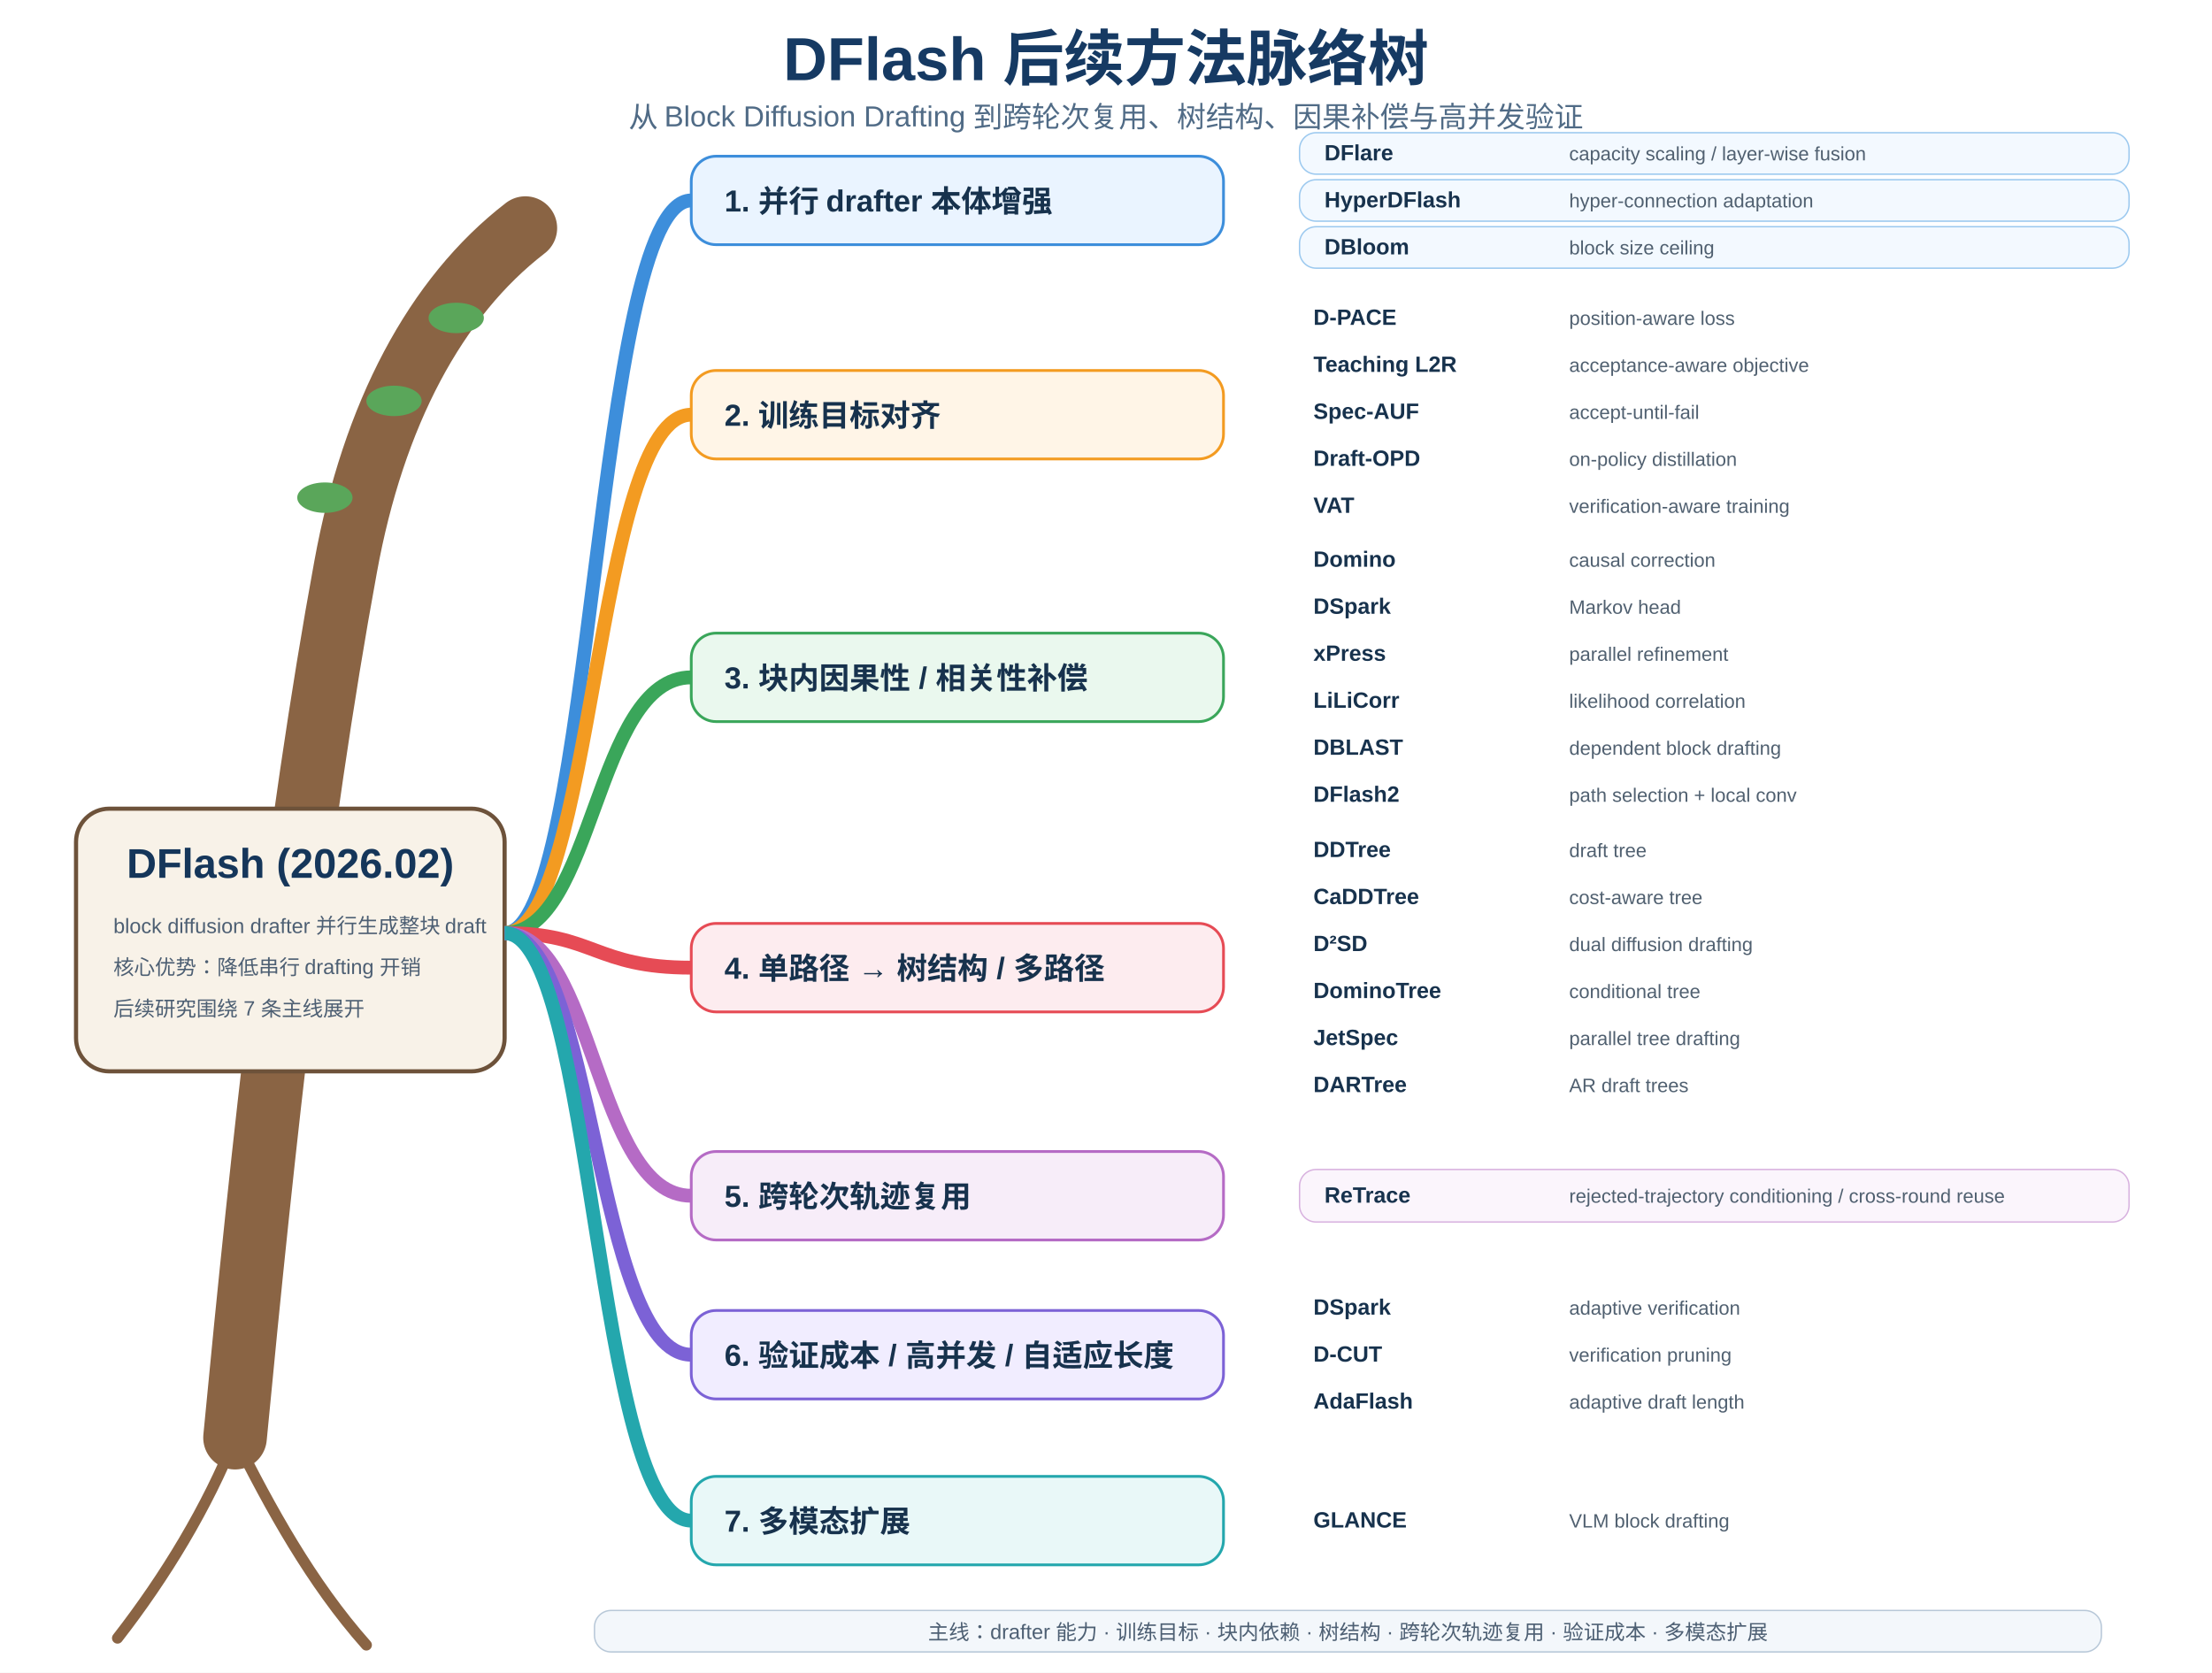
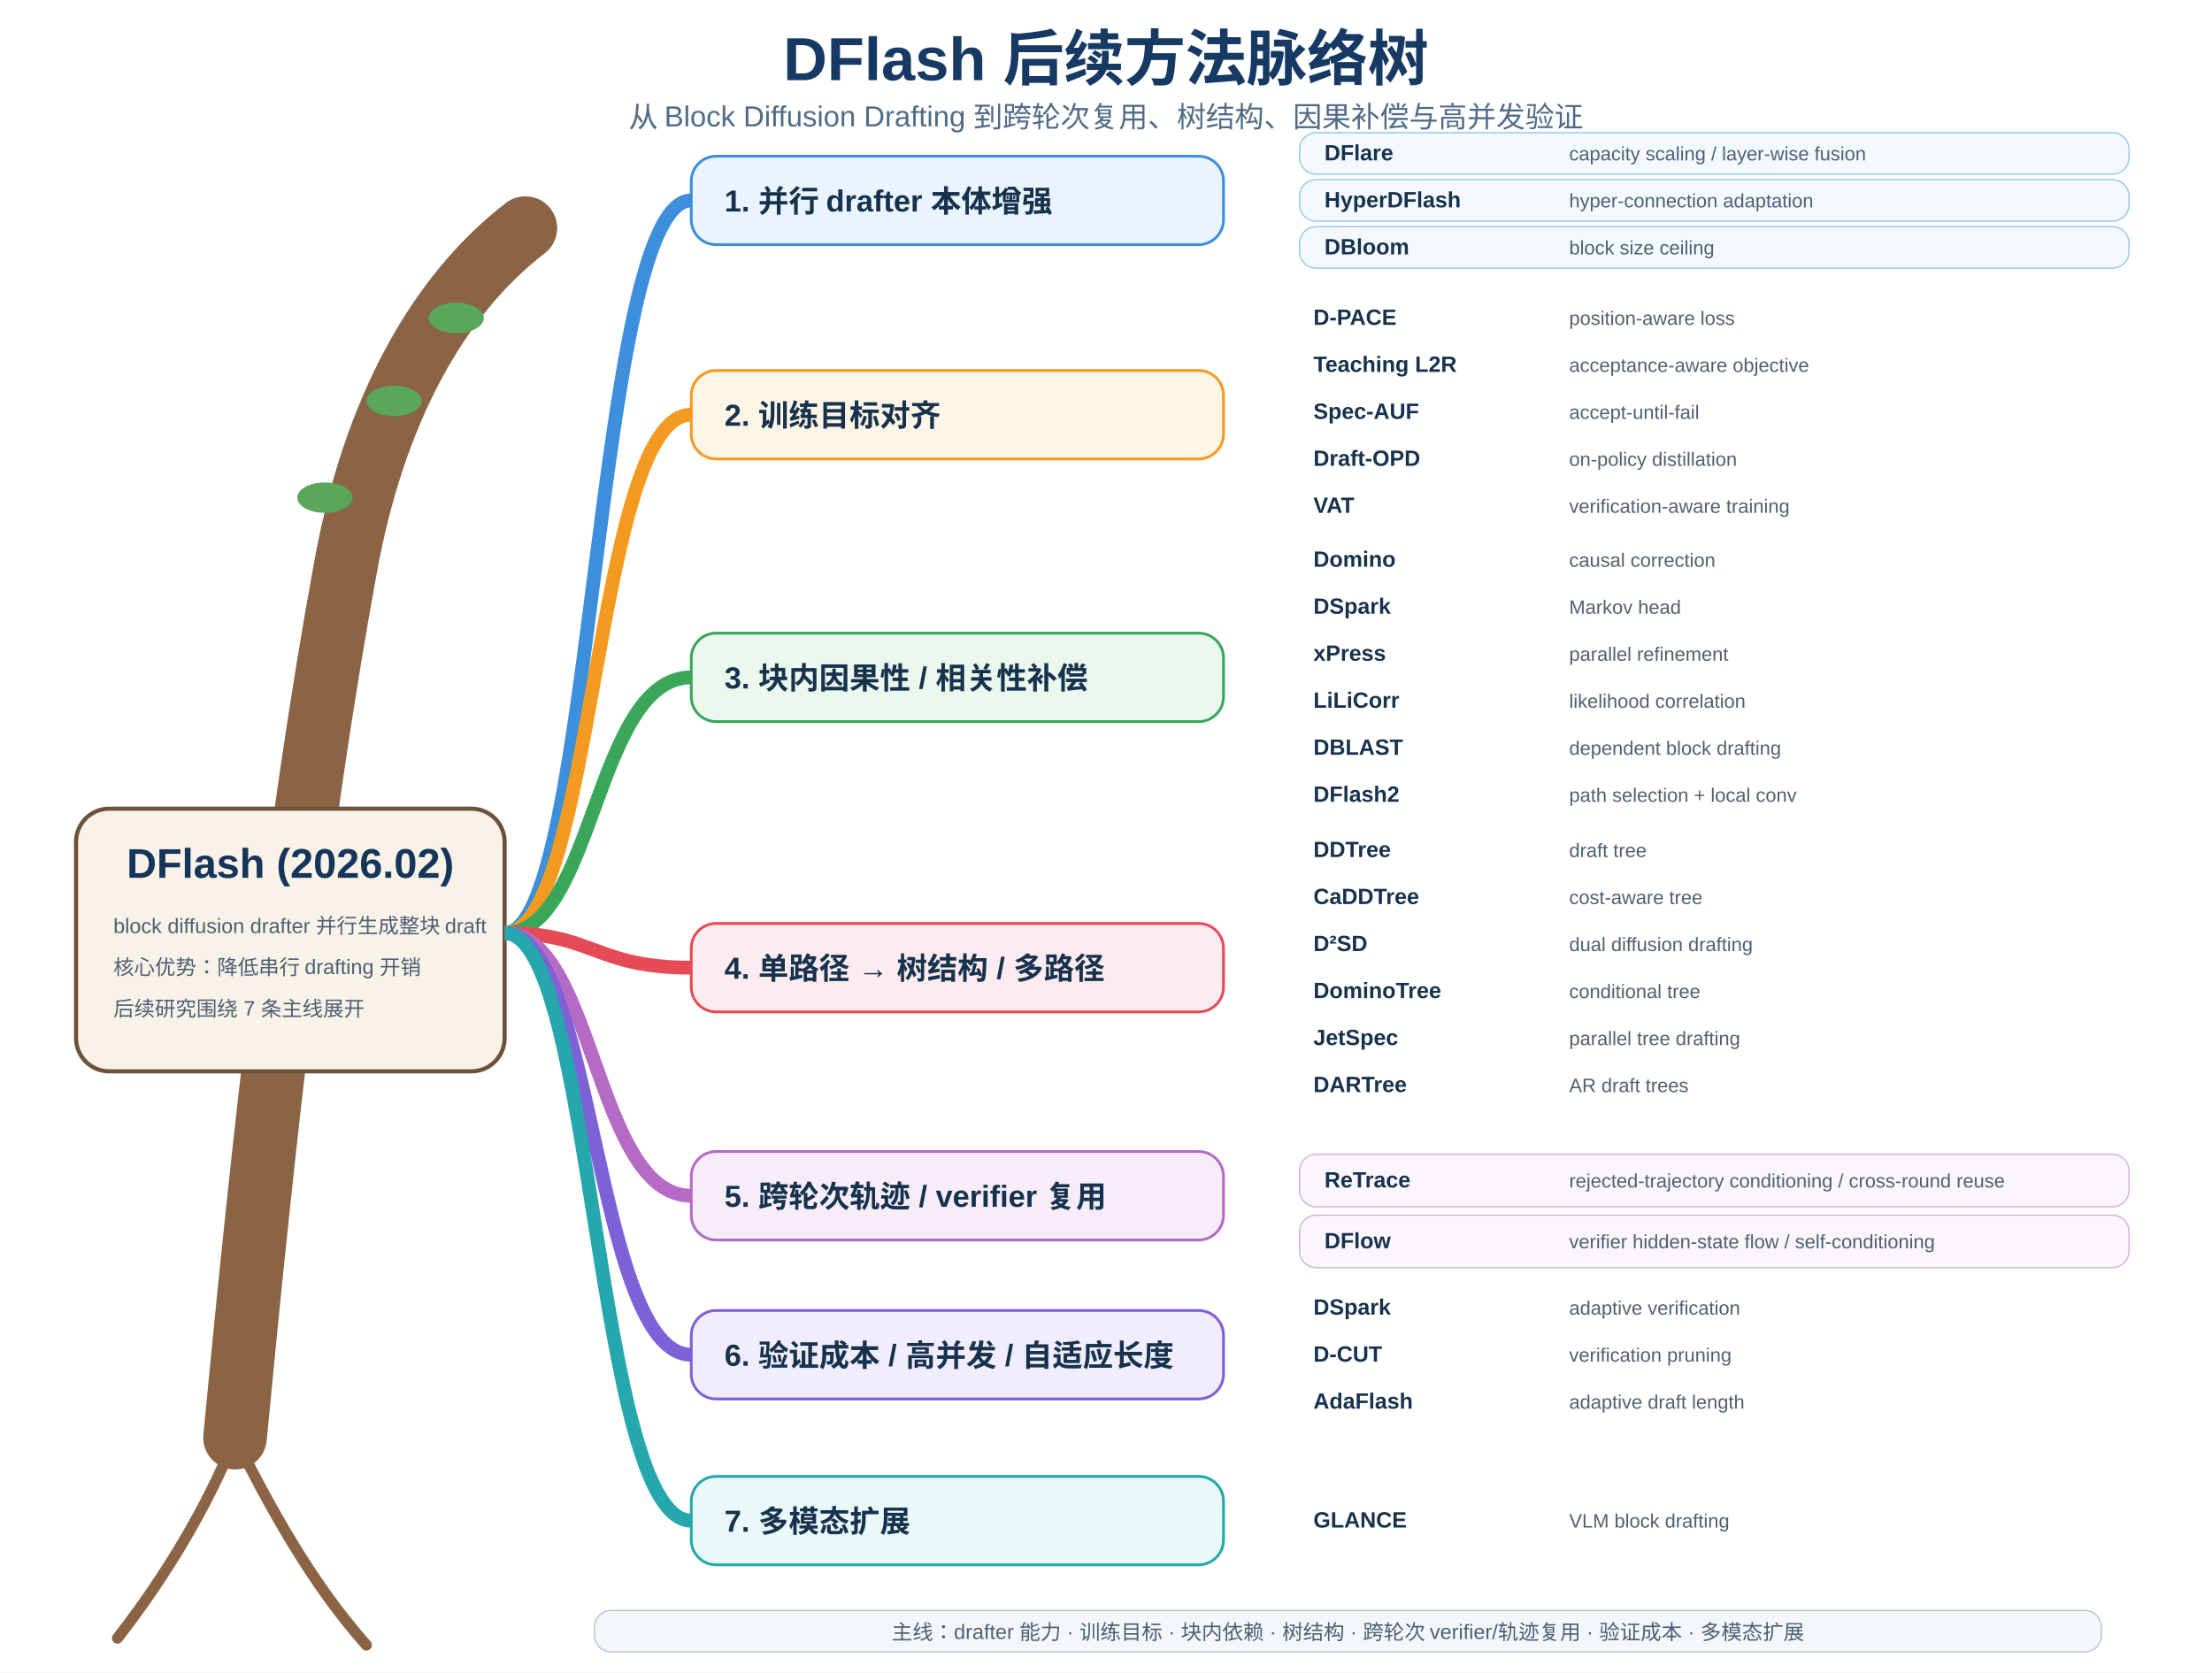
<svg xmlns="http://www.w3.org/2000/svg" width="1600" height="1210" viewBox="0 0 1600 1210">
  <defs>
    <style>
.t{font:700 44px Arial,'Noto Sans SC',sans-serif;fill:#163a63}.s{font:400 21px Arial,'Noto Sans SC',sans-serif;fill:#506b86}.b{font:700 22px Arial,'Noto Sans SC',sans-serif;fill:#17324d}.l{font:700 16px Arial,'Noto Sans SC',sans-serif;fill:#17324d}.k{font:400 14px Arial,'Noto Sans SC',sans-serif;fill:#506070}.c{font:700 30px Arial,'Noto Sans SC',sans-serif;fill:#15365a}.sm{font:400 15px Arial,'Noto Sans SC',sans-serif;fill:#4d5f73}
</style>
  </defs>
  <rect width="1600" height="1210" fill="#fff" />
  <text x="800" y="58" text-anchor="middle" class="t">DFlash 后续方法脉络树</text>
  <text x="800" y="92" text-anchor="middle" class="s">从 Block Diffusion Drafting 到跨轮次复用、树结构、因果补偿与高并发验证</text>
  <path d="M170 1040 C190 830 215 600 250 410 C270 300 315 215 380 165" stroke="#8a6444" stroke-width="46" fill="none" stroke-linecap="round" />
  <path d="M170 1040 C150 1090 120 1140 85 1185 M170 1040 C195 1090 225 1145 265 1190" stroke="#8a6444" stroke-width="8" fill="none" stroke-linecap="round" />
  <ellipse cx="235" cy="360" rx="20" ry="11" fill="#5aa65a" />
  <ellipse cx="285" cy="290" rx="20" ry="11" fill="#5aa65a" />
  <ellipse cx="330" cy="230" rx="20" ry="11" fill="#5aa65a" />
  <rect x="55" y="585" width="310" height="190" rx="24" fill="#f8f2e8" stroke="#6d523a" stroke-width="3" />
  <text x="210" y="635" text-anchor="middle" class="c">DFlash (2026.02)</text>
  <text x="82" y="675" class="sm">block diffusion drafter 并行生成整块 draft</text>
  <text x="82" y="705" class="sm">核心优势：降低串行 drafting 开销</text>
  <text x="82" y="735" class="sm">后续研究围绕 7 条主线展开</text>
  <path d="M365 675 C430 675 430 145 500 145" stroke="#3d8edb" stroke-width="10" fill="none" />
  <rect x="500" y="113" width="385" height="64" rx="18" fill="#eaf4ff" stroke="#3d8edb" stroke-width="2" />
  <text x="524" y="153" class="b">1. 并行 drafter 本体增强</text>
  <rect x="940" y="96" width="600" height="30" rx="12" fill="#f3f9ff" stroke="#9cc9ef" />
  <text x="958" y="116" class="l">DFlare</text>
  <text x="1135" y="116" class="k">capacity scaling / layer-wise fusion</text>
  <rect x="940" y="130" width="600" height="30" rx="12" fill="#f3f9ff" stroke="#9cc9ef" />
  <text x="958" y="150" class="l">HyperDFlash</text>
  <text x="1135" y="150" class="k">hyper-connection adaptation</text>
  <rect x="940" y="164" width="600" height="30" rx="12" fill="#f3f9ff" stroke="#9cc9ef" />
  <text x="958" y="184" class="l">DBloom</text>
  <text x="1135" y="184" class="k">block size ceiling</text>
  <path d="M365 675 C430 675 430 300 500 300" stroke="#f39b21" stroke-width="10" fill="none" />
  <rect x="500" y="268" width="385" height="64" rx="18" fill="#fff5e7" stroke="#f39b21" stroke-width="2" />
  <text x="524" y="308" class="b">2. 训练目标对齐</text>
  <text x="950" y="235" class="l">D-PACE</text>
  <text x="1135" y="235" class="k">position-aware loss</text>
  <text x="950" y="269" class="l">Teaching L2R</text>
  <text x="1135" y="269" class="k">acceptance-aware objective</text>
  <text x="950" y="303" class="l">Spec-AUF</text>
  <text x="1135" y="303" class="k">accept-until-fail</text>
  <text x="950" y="337" class="l">Draft-OPD</text>
  <text x="1135" y="337" class="k">on-policy distillation</text>
  <text x="950" y="371" class="l">VAT</text>
  <text x="1135" y="371" class="k">verification-aware training</text>
  <path d="M365 675 C430 675 430 490 500 490" stroke="#3aa65a" stroke-width="10" fill="none" />
  <rect x="500" y="458" width="385" height="64" rx="18" fill="#eaf8ee" stroke="#3aa65a" stroke-width="2" />
  <text x="524" y="498" class="b">3. 块内因果性 / 相关性补偿</text>
  <text x="950" y="410" class="l">Domino</text>
  <text x="1135" y="410" class="k">causal correction</text>
  <text x="950" y="444" class="l">DSpark</text>
  <text x="1135" y="444" class="k">Markov head</text>
  <text x="950" y="478" class="l">xPress</text>
  <text x="1135" y="478" class="k">parallel refinement</text>
  <text x="950" y="512" class="l">LiLiCorr</text>
  <text x="1135" y="512" class="k">likelihood correlation</text>
  <text x="950" y="546" class="l">DBLAST</text>
  <text x="1135" y="546" class="k">dependent block drafting</text>
  <text x="950" y="580" class="l">DFlash2</text>
  <text x="1135" y="580" class="k">path selection + local conv</text>
  <path d="M365 675 C430 675 430 700 500 700" stroke="#e64b55" stroke-width="10" fill="none" />
  <rect x="500" y="668" width="385" height="64" rx="18" fill="#fdecef" stroke="#e64b55" stroke-width="2" />
  <text x="524" y="708" class="b">4. 单路径 → 树结构 / 多路径</text>
  <text x="950" y="620" class="l">DDTree</text>
  <text x="1135" y="620" class="k">draft tree</text>
  <text x="950" y="654" class="l">CaDDTree</text>
  <text x="1135" y="654" class="k">cost-aware tree</text>
  <text x="950" y="688" class="l">D²SD</text>
  <text x="1135" y="688" class="k">dual diffusion drafting</text>
  <text x="950" y="722" class="l">DominoTree</text>
  <text x="1135" y="722" class="k">conditional tree</text>
  <text x="950" y="756" class="l">JetSpec</text>
  <text x="1135" y="756" class="k">parallel tree drafting</text>
  <text x="950" y="790" class="l">DARTree</text>
  <text x="1135" y="790" class="k">AR draft trees</text>
  <path d="M365 675 C430 675 430 865 500 865" stroke="#b56bc5" stroke-width="10" fill="none" />
  <rect x="500" y="833" width="385" height="64" rx="18" fill="#f7edf9" stroke="#b56bc5" stroke-width="2" />
-   <text x="524" y="873" class="b">5. 跨轮次轨迹复用</text>
-   <rect x="940" y="846" width="600" height="38" rx="12" fill="#fbf5fc" stroke="#d8b2df" />
-   <text x="958" y="870" class="l">ReTrace</text>
-   <text x="1135" y="870" class="k">rejected-trajectory conditioning / cross-round reuse</text>
+   <text x="524" y="873" class="b">5. 跨轮次轨迹 / verifier 复用</text>
+   <rect x="940" y="835" width="600" height="38" rx="12" fill="#fbf5fc" stroke="#d8b2df" />
+   <text x="958" y="859" class="l">ReTrace</text>
+   <text x="1135" y="859" class="k">rejected-trajectory conditioning / cross-round reuse</text>
+   <rect x="940" y="879" width="600" height="38" rx="12" fill="#fbf5fc" stroke="#d8b2df" />
+   <text x="958" y="903" class="l">DFlow</text>
+   <text x="1135" y="903" class="k">verifier hidden-state flow / self-conditioning</text>
  <path d="M365 675 C430 675 430 980 500 980" stroke="#7c62d6" stroke-width="10" fill="none" />
  <rect x="500" y="948" width="385" height="64" rx="18" fill="#f1edff" stroke="#7c62d6" stroke-width="2" />
  <text x="524" y="988" class="b">6. 验证成本 / 高并发 / 自适应长度</text>
  <text x="950" y="951" class="l">DSpark</text>
  <text x="1135" y="951" class="k">adaptive verification</text>
  <text x="950" y="985" class="l">D-CUT</text>
  <text x="1135" y="985" class="k">verification pruning</text>
  <text x="950" y="1019" class="l">AdaFlash</text>
  <text x="1135" y="1019" class="k">adaptive draft length</text>
  <path d="M365 675 C430 675 430 1100 500 1100" stroke="#24a7ad" stroke-width="10" fill="none" />
  <rect x="500" y="1068" width="385" height="64" rx="18" fill="#e9f8f8" stroke="#24a7ad" stroke-width="2" />
  <text x="524" y="1108" class="b">7. 多模态扩展</text>
  <text x="950" y="1105" class="l">GLANCE</text>
  <text x="1135" y="1105" class="k">VLM block drafting</text>
  <rect x="430" y="1165" width="1090" height="30" rx="12" fill="#f3f7fb" stroke="#b8c8d8" />
-   <text x="975" y="1186" text-anchor="middle" class="sm">主线：drafter 能力 · 训练目标 · 块内依赖 · 树结构 · 跨轮次轨迹复用 · 验证成本 · 多模态扩展</text>
+   <text x="975" y="1186" text-anchor="middle" class="sm">主线：drafter 能力 · 训练目标 · 块内依赖 · 树结构 · 跨轮次 verifier/轨迹复用 · 验证成本 · 多模态扩展</text>
</svg>
